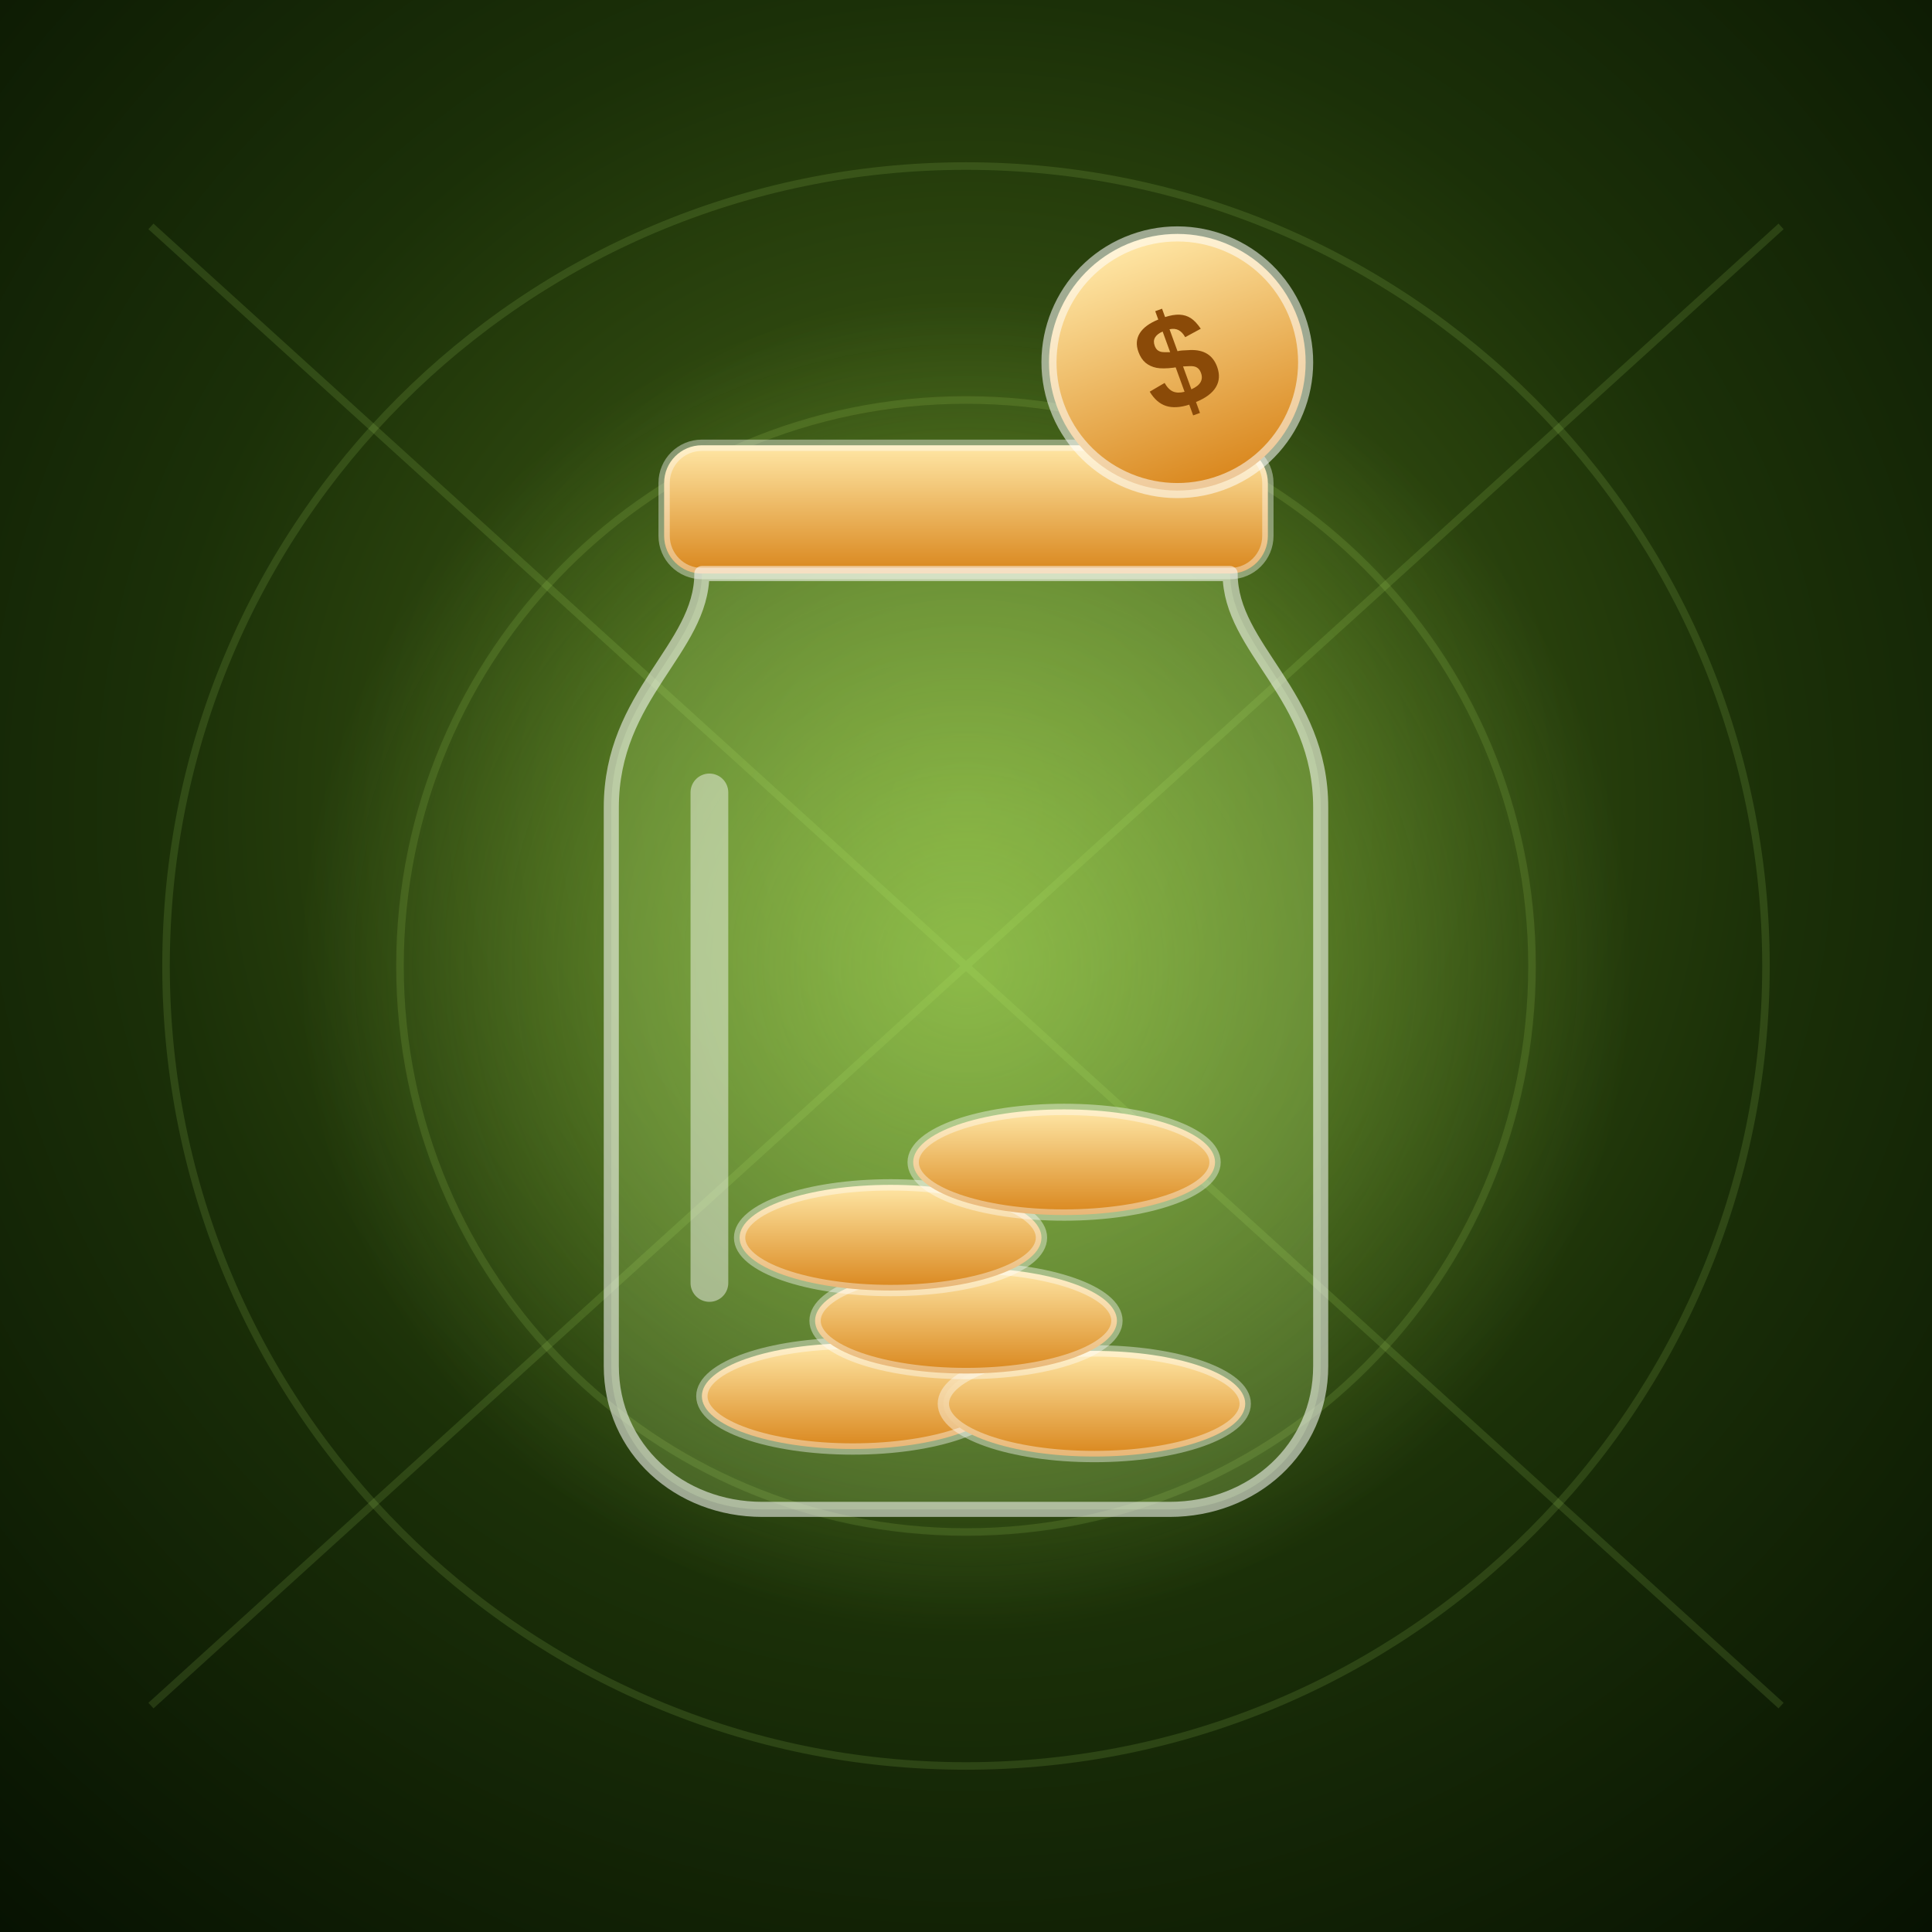
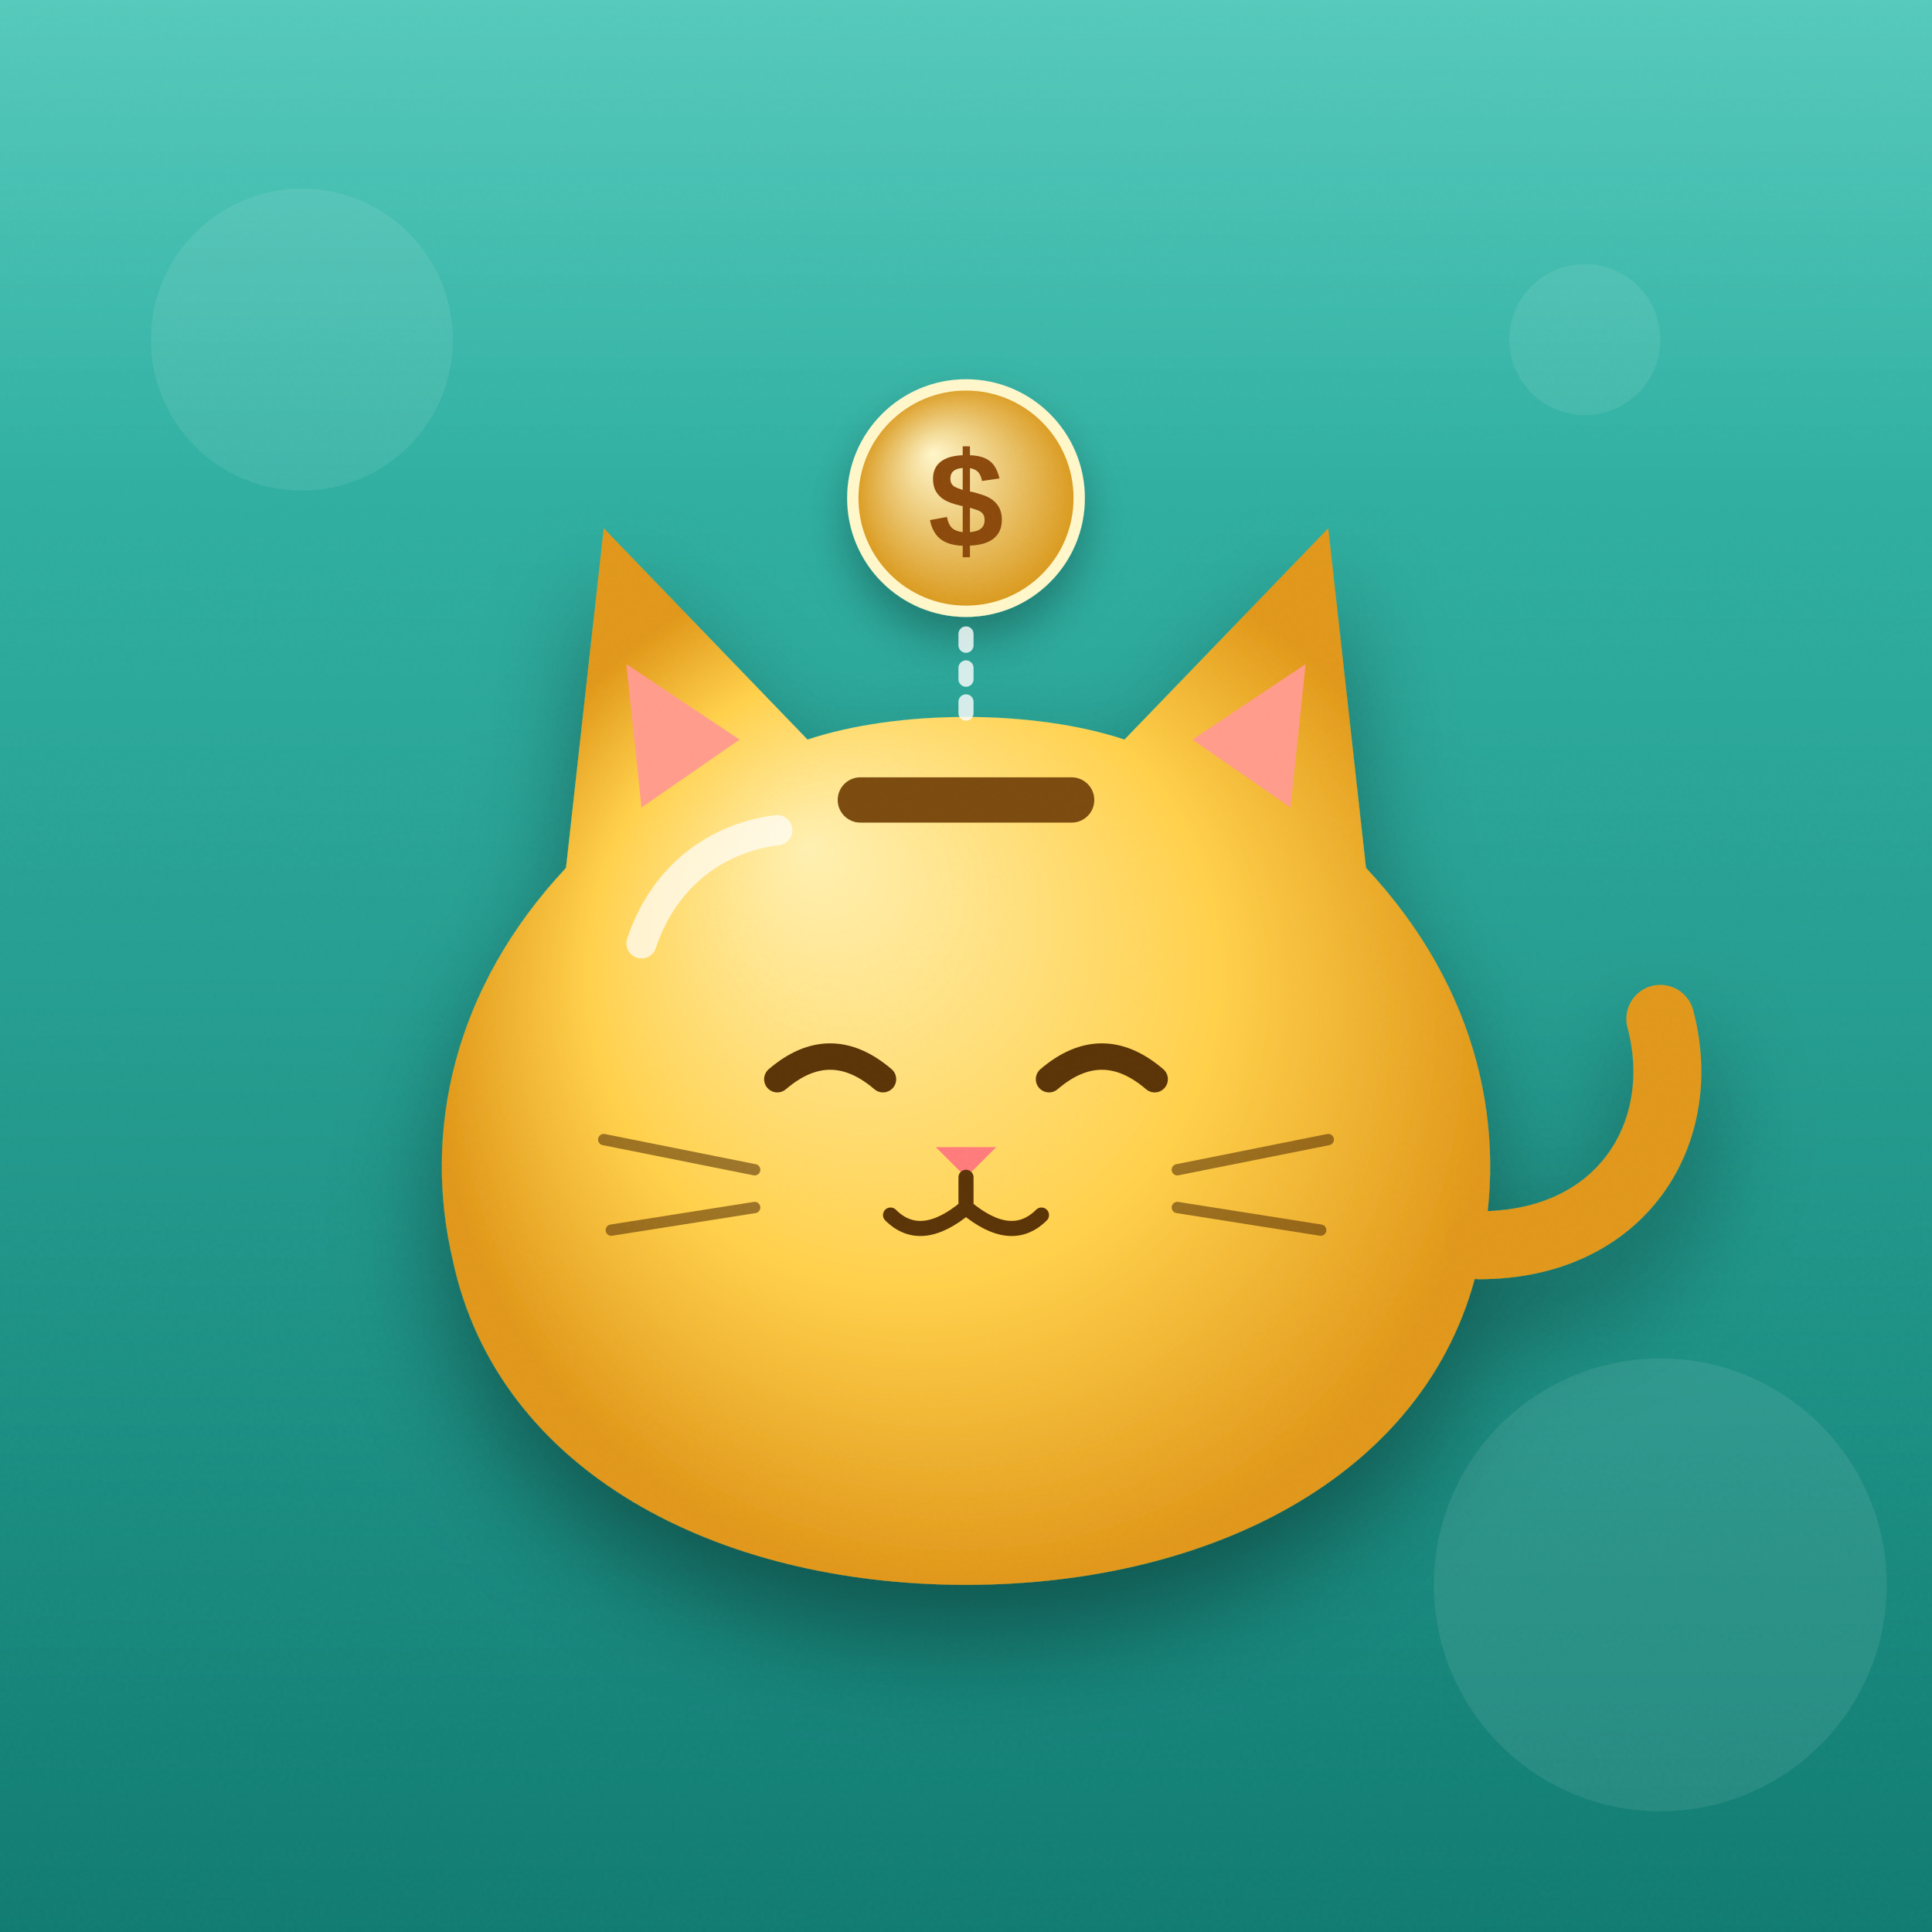
<svg xmlns="http://www.w3.org/2000/svg" viewBox="0 0 512 512">
  <defs>
-     <radialGradient id="bg" cx="50%" cy="42%" r="76%">
-       <stop offset="0" stop-color="hsl(84 62% 26%)" />
-       <stop offset=".55" stop-color="hsl(92 70% 11%)" />
-       <stop offset="1" stop-color="hsl(100 80% 4%)" />
-     </radialGradient>
-     <radialGradient id="halo" cx="50%" cy="50%" r="50%">
-       <stop offset="0" stop-color="hsl(84 95% 68%)" stop-opacity=".5" />
-       <stop offset="1" stop-color="hsl(84 95% 68%)" stop-opacity="0" />
-     </radialGradient>
-     <linearGradient id="L" x1="0" y1="0" x2="1" y2="1">
-       <stop offset="0" stop-color="hsl(84 95% 86%)" />
-       <stop offset="1" stop-color="hsl(84 70% 46%)" />
-     </linearGradient>
-     <linearGradient id="M" x1="0" y1="0" x2="0" y2="1">
-       <stop offset="0" stop-color="hsl(84 80% 62%)" />
-       <stop offset="1" stop-color="hsl(84 72% 30%)" />
-     </linearGradient>
-     <linearGradient id="D" x1="0" y1="0" x2="0" y2="1">
-       <stop offset="0" stop-color="hsl(84 55% 22%)" />
-       <stop offset="1" stop-color="hsl(84 60% 10%)" />
-     </linearGradient>
-     <linearGradient id="P" x1="0" y1="0" x2="1" y2="1">
-       <stop offset="0" stop-color="#fffdf7" />
-       <stop offset="1" stop-color="#d8d0bf" />
-     </linearGradient>
-     <linearGradient id="G" x1="0" y1="0" x2="0" y2="1">
-       <stop offset="0" stop-color="#ffe7a6" />
-       <stop offset="1" stop-color="#d9861c" />
-     </linearGradient>
-     <linearGradient id="R" x1="0" y1="0" x2="0" y2="1">
-       <stop offset="0" stop-color="#ff9c8a" />
-       <stop offset="1" stop-color="#c42a1c" />
-     </linearGradient>
-     <linearGradient id="S" x1="0" y1="0" x2="0" y2="1">
-       <stop offset="0" stop-color="#fff" stop-opacity=".35" />
+     <filter id="grain" x="0" y="0" width="100%" height="100%">
+       <feTurbulence type="fractalNoise" baseFrequency=".85" numOctaves="2" stitchTiles="stitch" />
+       <feColorMatrix values="0 0 0 0 1  0 0 0 0 1  0 0 0 0 1  0 0 0 .55 0" />
+       <feComposite in2="SourceGraphic" operator="in" />
+     </filter>
+     <filter id="sh" x="-30%" y="-30%" width="160%" height="160%">
+       <feDropShadow dx="0" dy="14" stdDeviation="14" flood-color="#000" flood-opacity=".38" />
+     </filter>
+     <filter id="sh2" x="-30%" y="-30%" width="160%" height="160%">
+       <feDropShadow dx="0" dy="6" stdDeviation="6" flood-color="#000" flood-opacity=".3" />
+     </filter>
+     <filter id="glow" x="-50%" y="-50%" width="200%" height="200%">
+       <feGaussianBlur stdDeviation="10" result="b" />
+       <feMerge>
+         <feMergeNode in="b" />
+         <feMergeNode in="SourceGraphic" />
+       </feMerge>
+     </filter>
+     <filter id="blur8">
+       <feGaussianBlur stdDeviation="8" />
+     </filter>
+     <filter id="blur20">
+       <feGaussianBlur stdDeviation="20" />
+     </filter>
+     <linearGradient id="sheen" x1="0" y1="0" x2="0" y2="1">
+       <stop offset="0" stop-color="#fff" stop-opacity=".28" />
      <stop offset=".5" stop-color="#fff" stop-opacity="0" />
    </linearGradient>
-     <linearGradient id="navy" x1="0" y1="0" x2="1" y2="1">
-       <stop offset="0" stop-color="#2c4274" />
-       <stop offset="1" stop-color="#101a36" />
+     <linearGradient id="kt-bg" x1="0" y1="0" x2="0" y2="1">
+       <stop offset="0" stop-color="#3ac0b0" />
+       <stop offset="1" stop-color="#127a70" />
    </linearGradient>
+     <radialGradient id="kt-c" cx="0.5" cy="0.5" r="0.5" fx="0.35" fy="0.3">
+       <stop offset="0" stop-color="#fff0b0" />
+       <stop offset="0.6" stop-color="#ffcf4a" />
+       <stop offset="1" stop-color="#e0961a" />
+     </radialGradient>
+     <radialGradient id="kt-coin" cx="0.5" cy="0.5" r="0.5" fx="0.35" fy="0.3">
+       <stop offset="0" stop-color="#fff6c8" />
+       <stop offset="1" stop-color="#d8961a" />
+     </radialGradient>
  </defs>
-   <rect width="512" height="512" fill="url(#bg)" />
-   <g fill="none" stroke="hsl(84 90% 72%)" stroke-opacity=".13" stroke-width="2">
-     <circle cx="256" cy="256" r="150" />
-     <circle cx="256" cy="256" r="212" />
-     <path d="M256 256L40 60M256 256L472 60M256 256L40 452M256 256L472 452" />
+   <rect width="512" height="512" fill="url(#kt-bg)" />
+   <circle cx="80" cy="90" r="40" fill="#fff" opacity=".08" />
+   <circle cx="440" cy="420" r="60" fill="#fff" opacity=".08" />
+   <circle cx="420" cy="90" r="20" fill="#fff" opacity=".08" />
+   <g filter="url(#sh)">
+     <path d="M150 230L160 140 214 196C238 188 274 188 298 196L352 140 362 230C392 262 400 300 392 334C380 390 322 420 256 420C190 420 132 390 120 334C112 300 120 262 150 230Z" fill="url(#kt-c)" />
+     <path d="M392 330C430 330 448 300 440 270" fill="none" stroke="#e0961a" stroke-width="18" stroke-linecap="round" />
  </g>
-   <circle cx="256" cy="256" r="178" fill="url(#halo)" />
-   <rect x="176" y="118" width="160" height="34" rx="10" fill="url(#G)" stroke="#fff" stroke-opacity=".4" stroke-width="3" stroke-linejoin="round" />
-   <path d="M186 152H326C326 172 350 184 350 214V362C350 384 332 400 310 400H202C180 400 162 384 162 362V214C162 184 186 172 186 152Z" fill="hsl(84 70% 70%)" fill-opacity=".22" stroke="#fff" stroke-opacity=".55" stroke-width="4" stroke-linejoin="round" />
-   <g stroke="#fff" stroke-opacity=".4" stroke-width="3" stroke-linejoin="round">
-     <ellipse cx="226" cy="370" rx="40" ry="14" fill="url(#G)" />
-     <ellipse cx="290" cy="372" rx="40" ry="14" fill="url(#G)" />
-     <ellipse cx="256" cy="350" rx="40" ry="14" fill="url(#G)" />
-     <ellipse cx="236" cy="328" rx="40" ry="14" fill="url(#G)" />
-     <ellipse cx="282" cy="308" rx="40" ry="14" fill="url(#G)" />
+   <path d="M166 176L170 214 196 196Z M346 176L342 214 316 196Z" fill="#ff9a8a" />
+   <rect x="222" y="206" width="68" height="12" rx="6" fill="#7a4a10" />
+   <path d="M206 286Q220 274 234 286M278 286Q292 274 306 286" fill="none" stroke="#5a3408" stroke-width="7" stroke-linecap="round" />
+   <path d="M248 304L256 312 264 304Z" fill="#ff7a7a" />
+   <path d="M256 312V320M256 320Q244 330 236 322M256 320Q268 330 276 322" fill="none" stroke="#5a3408" stroke-width="4" stroke-linecap="round" />
+   <g stroke="#5a3408" stroke-width="3" stroke-linecap="round" opacity=".6">
+     <path d="M200 310L160 302M200 320L162 326M312 310L352 302M312 320L350 326" />
  </g>
-   <path d="M188 210V340" stroke="#fff" stroke-opacity=".45" stroke-width="10" stroke-linecap="round" />
-   <g transform="rotate(-20 312 96)">
-     <ellipse cx="312" cy="96" rx="34" ry="34" fill="url(#G)" stroke="#fff" stroke-opacity=".55" stroke-width="4" stroke-linejoin="round" />
-     <g transform="translate(312 96)">
-       <text x="0" y="12" text-anchor="middle" font-family="Arial, Helvetica, sans-serif" font-weight="700" font-size="36" fill="#8a4a08">$</text>
-     </g>
+   <path d="M170 250C176 232 190 222 206 220" fill="none" stroke="#fff" stroke-opacity=".7" stroke-width="8" stroke-linecap="round" />
+   <g transform="translate(256 132)" filter="url(#sh2)">
+     <ellipse rx="30" ry="30" fill="url(#kt-coin)" stroke="#fff6c8" stroke-width="3" />
+     <text y="13" text-anchor="middle" font-family="Arial, Helvetica, sans-serif" font-weight="700" font-size="36" fill="#8a4a08">$</text>
  </g>
+   <path d="M256 168V194" stroke="#fff" stroke-width="4" stroke-dasharray="3 6" stroke-linecap="round" opacity=".8" />
+   <rect width="512" height="256" fill="url(#sheen)" opacity=".5" />
+   <rect width="512" height="512" fill="#808080" filter="url(#grain)" opacity="0.07" style="mix-blend-mode:overlay" />
</svg>
